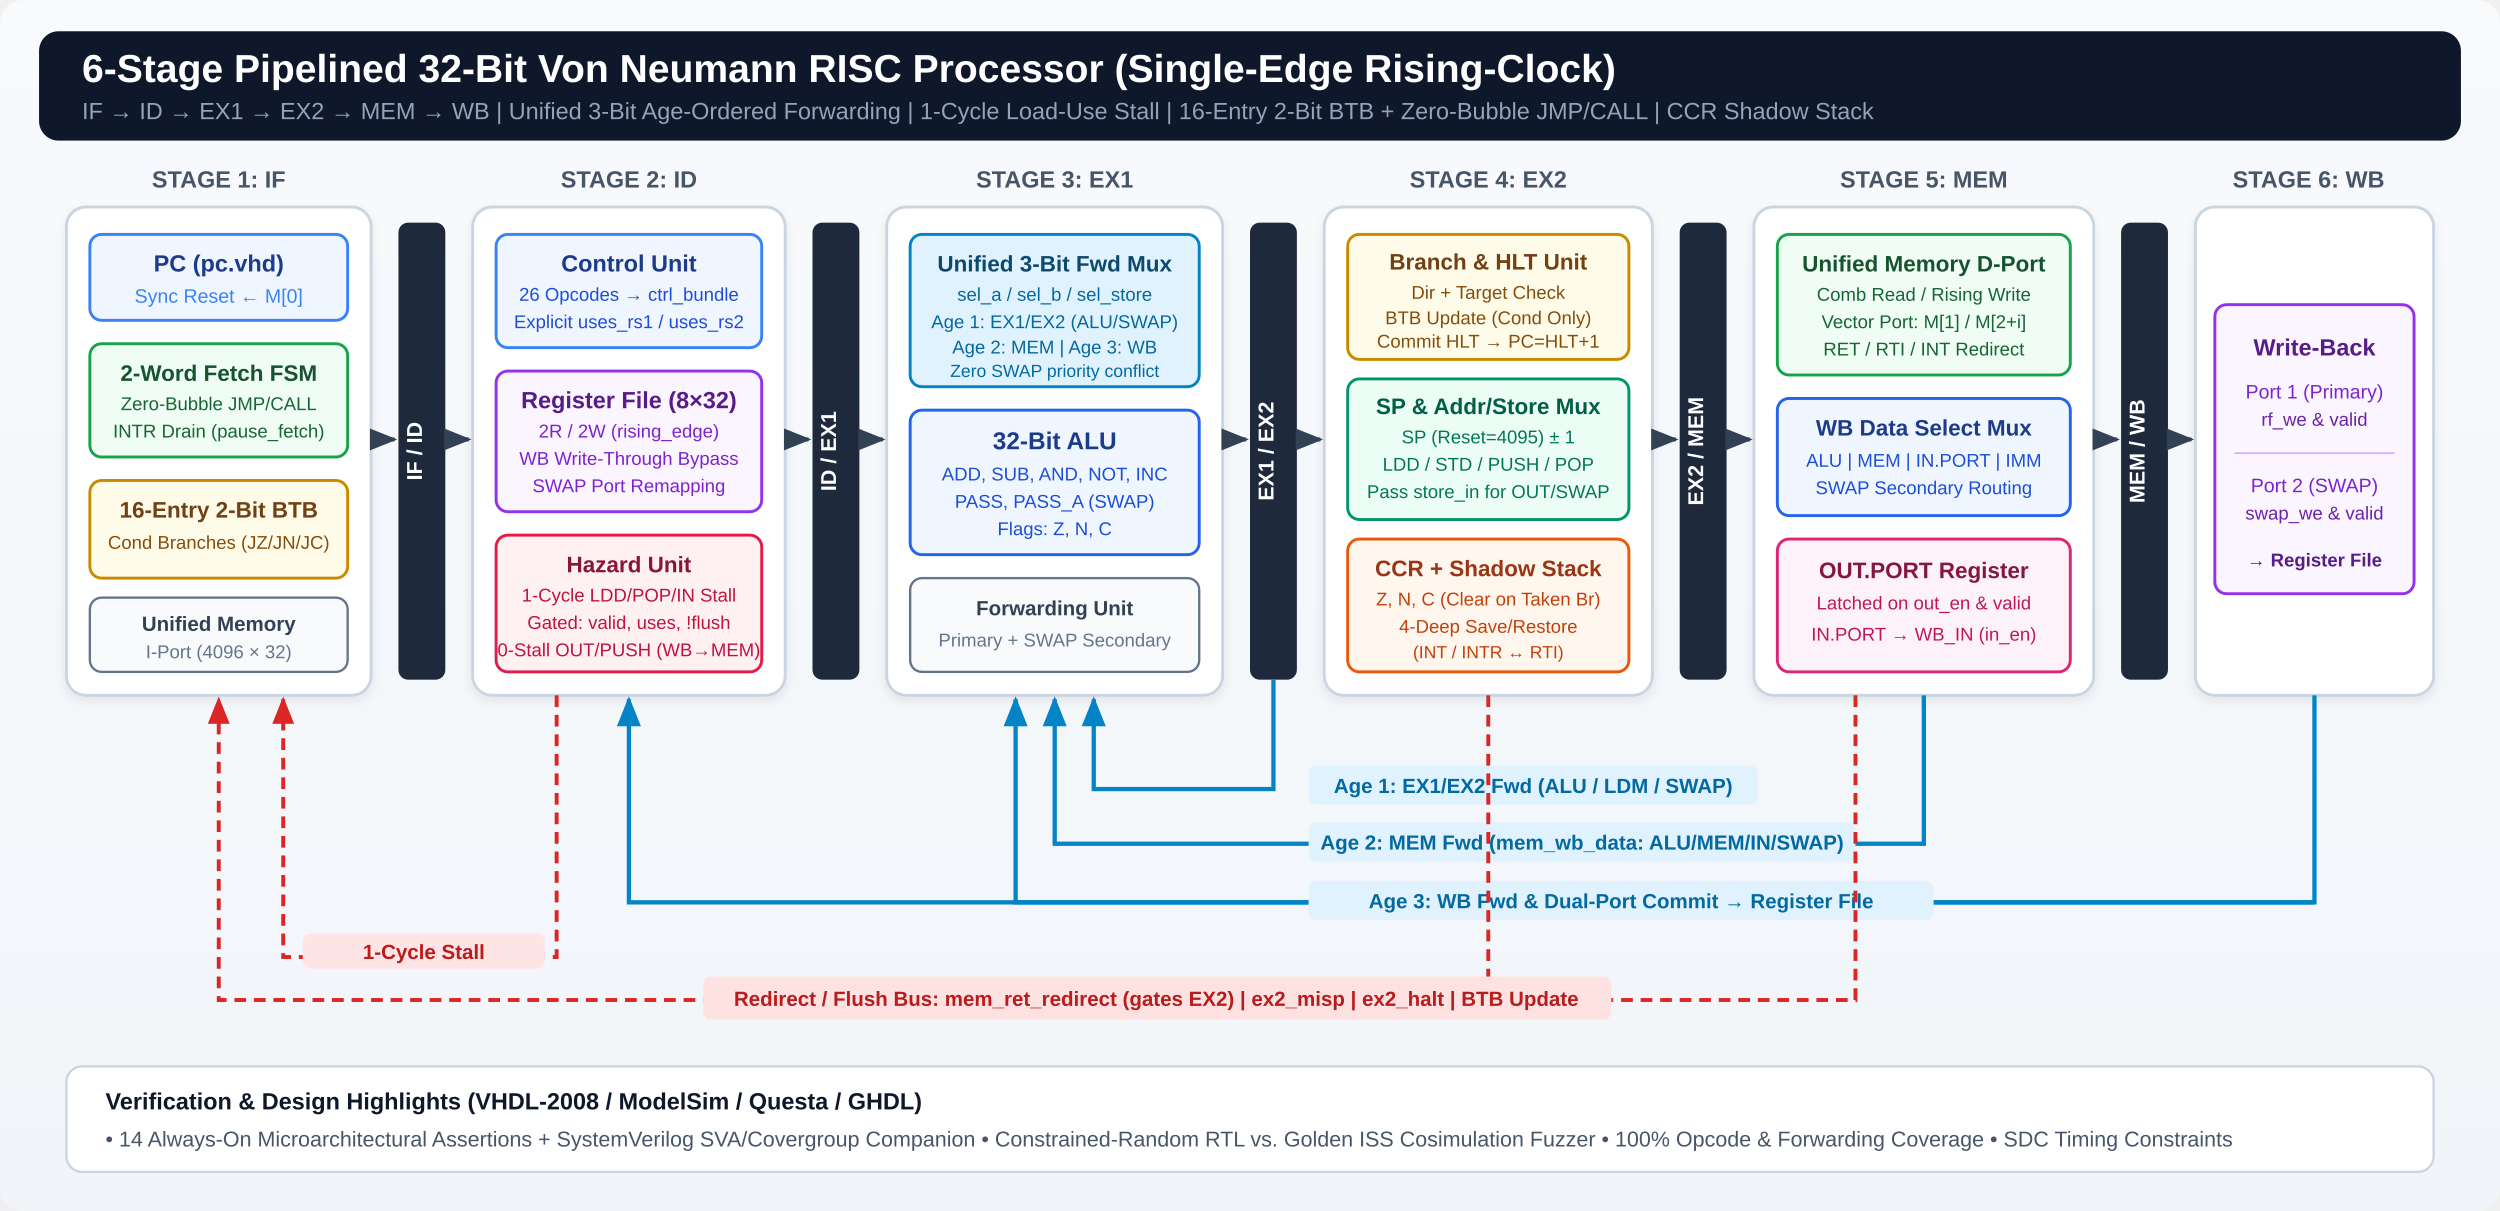
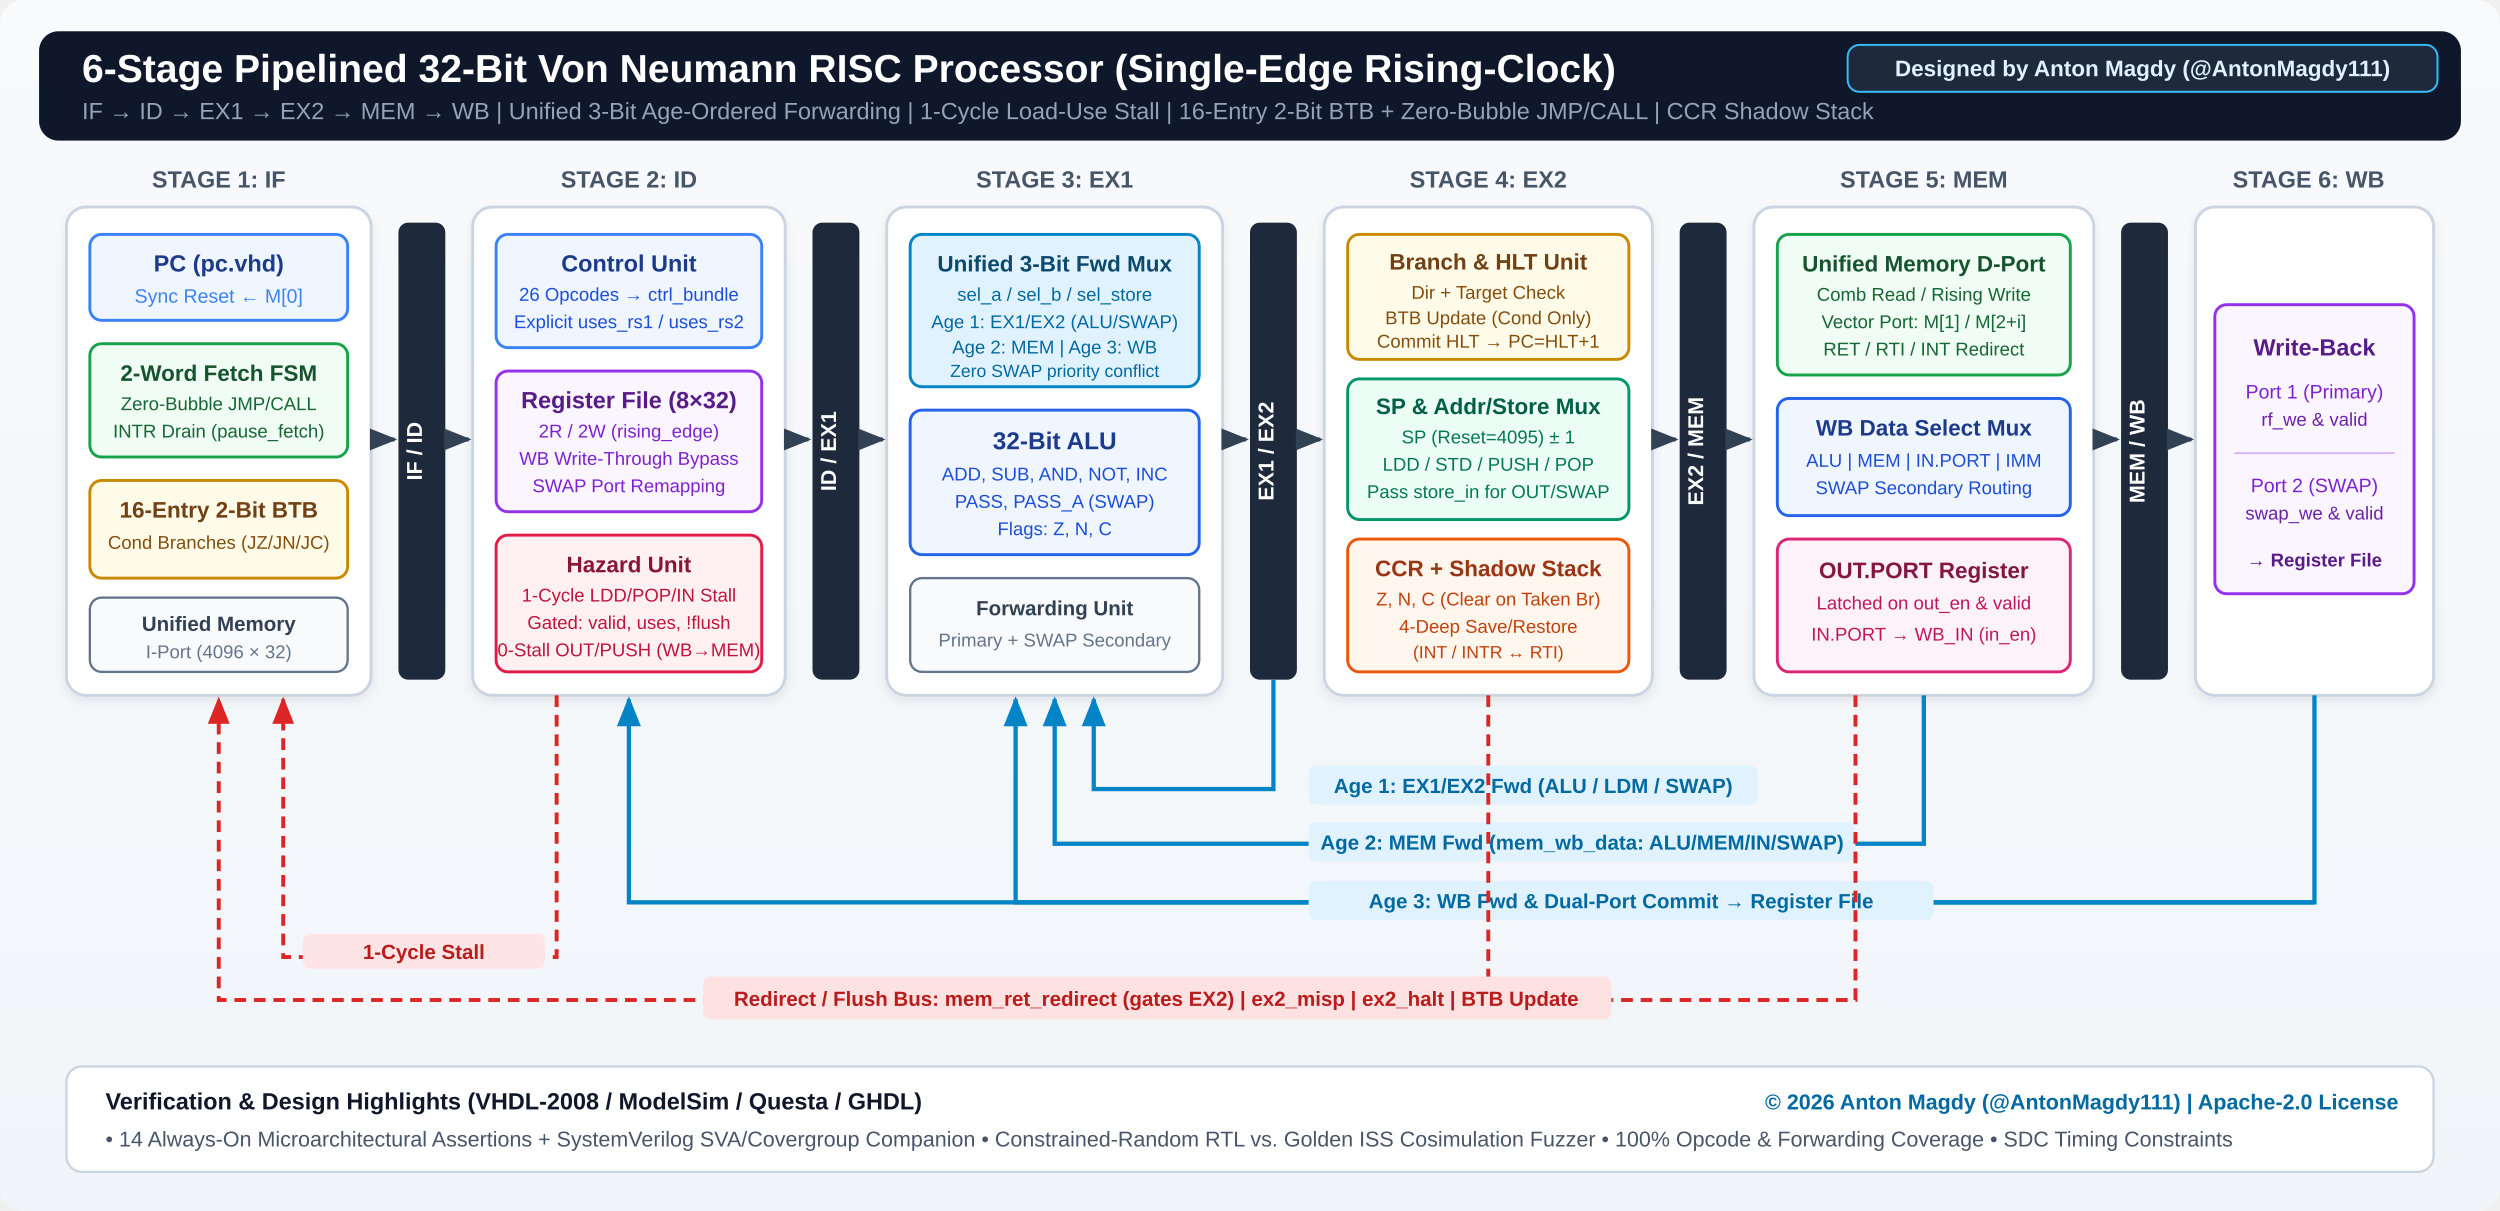
<svg xmlns="http://www.w3.org/2000/svg" viewBox="0 0 1280 620" width="1280" height="620" font-family="Segoe UI, Arial, Helvetica, sans-serif">
  <defs>
    <marker id="arr" viewBox="0 0 10 10" refX="9" refY="5" markerWidth="7" markerHeight="7" orient="auto-start-reverse">
      <path d="M 0 1 L 10 5 L 0 9 z" fill="#334155" />
    </marker>
    <marker id="arr-fwd" viewBox="0 0 10 10" refX="9" refY="5" markerWidth="7" markerHeight="7" orient="auto-start-reverse">
      <path d="M 0 1 L 10 5 L 0 9 z" fill="#0284c7" />
    </marker>
    <marker id="arr-ctrl" viewBox="0 0 10 10" refX="9" refY="5" markerWidth="7" markerHeight="7" orient="auto-start-reverse">
      <path d="M 0 1 L 10 5 L 0 9 z" fill="#dc2626" />
    </marker>
    <linearGradient id="bg" x1="0" y1="0" x2="0" y2="1">
      <stop offset="0%" stop-color="#f8fafc" />
      <stop offset="100%" stop-color="#f1f5f9" />
    </linearGradient>
    <filter id="shadow" x="-5%" y="-5%" width="110%" height="115%">
      <feDropShadow dx="0" dy="2" stdDeviation="2.5" flood-color="#0f172a" flood-opacity="0.08" />
    </filter>
  </defs>
  <rect width="1280" height="620" rx="12" fill="url(#bg)" />
  <rect x="20" y="16" width="1240" height="56" rx="10" fill="#0f172a" />
  <text x="42" y="42" fill="#ffffff" font-size="20" font-weight="700">6-Stage Pipelined 32-Bit Von Neumann RISC Processor (Single-Edge Rising-Clock)</text>
+   <rect x="946" y="23" width="302" height="24" rx="6" fill="#1e293b" stroke="#38bdf8" stroke-width="1" />
+   <text x="1097" y="39" text-anchor="middle" fill="#e0f2fe" font-size="11.5" font-weight="700">Designed by Anton Magdy (@AntonMagdy111)</text>
  <text x="42" y="61" fill="#94a3b8" font-size="12">IF → ID → EX1 → EX2 → MEM → WB  |  Unified 3-Bit Age-Ordered Forwarding  |  1-Cycle Load-Use Stall  |  16-Entry 2-Bit BTB + Zero-Bubble JMP/CALL  |  CCR Shadow Stack</text>
  <g font-size="12" font-weight="700" text-anchor="middle" fill="#475569">
    <text x="112" y="96">STAGE 1: IF</text>
    <text x="322" y="96">STAGE 2: ID</text>
    <text x="540" y="96">STAGE 3: EX1</text>
    <text x="762" y="96">STAGE 4: EX2</text>
    <text x="985" y="96">STAGE 5: MEM</text>
    <text x="1182" y="96">STAGE 6: WB</text>
  </g>
  <g filter="url(#shadow)">
    <rect x="34" y="106" width="156" height="250" rx="10" fill="#ffffff" stroke="#cbd5e1" stroke-width="1.5" />
    <rect x="46" y="120" width="132" height="44" rx="6" fill="#eff6ff" stroke="#3b82f6" stroke-width="1.5" />
    <text x="112" y="139" text-anchor="middle" font-size="12" font-weight="700" fill="#1e3a8a">PC (pc.vhd)</text>
    <text x="112" y="155" text-anchor="middle" font-size="10" fill="#3b82f6">Sync Reset ← M[0]</text>
    <rect x="46" y="176" width="132" height="58" rx="6" fill="#f0fdf4" stroke="#16a34a" stroke-width="1.5" />
    <text x="112" y="195" text-anchor="middle" font-size="11.5" font-weight="700" fill="#14532d">2-Word Fetch FSM</text>
    <text x="112" y="210" text-anchor="middle" font-size="9.5" fill="#166534">Zero-Bubble JMP/CALL</text>
    <text x="112" y="224" text-anchor="middle" font-size="9.5" fill="#166534">INTR Drain (pause_fetch)</text>
    <rect x="46" y="246" width="132" height="50" rx="6" fill="#fefce8" stroke="#ca8a04" stroke-width="1.5" />
    <text x="112" y="265" text-anchor="middle" font-size="11.5" font-weight="700" fill="#713f12">16-Entry 2-Bit BTB</text>
    <text x="112" y="281" text-anchor="middle" font-size="9.5" fill="#854d0e">Cond Branches (JZ/JN/JC)</text>
    <rect x="46" y="306" width="132" height="38" rx="6" fill="#f8fafc" stroke="#64748b" stroke-width="1.2" />
    <text x="112" y="323" text-anchor="middle" font-size="10.5" font-weight="700" fill="#334155">Unified Memory</text>
    <text x="112" y="337" text-anchor="middle" font-size="9.5" fill="#64748b">I-Port (4096 × 32)</text>
  </g>
  <rect x="204" y="114" width="24" height="234" rx="5" fill="#1e293b" />
  <text x="216" y="231" text-anchor="middle" font-size="11" font-weight="700" fill="#ffffff" transform="rotate(-90 216 231)">IF / ID</text>
  <g filter="url(#shadow)">
    <rect x="242" y="106" width="160" height="250" rx="10" fill="#ffffff" stroke="#cbd5e1" stroke-width="1.5" />
    <rect x="254" y="120" width="136" height="58" rx="6" fill="#eff6ff" stroke="#3b82f6" stroke-width="1.5" />
    <text x="322" y="139" text-anchor="middle" font-size="12" font-weight="700" fill="#1e3a8a">Control Unit</text>
    <text x="322" y="154" text-anchor="middle" font-size="9.5" fill="#1d4ed8">26 Opcodes → ctrl_bundle</text>
    <text x="322" y="168" text-anchor="middle" font-size="9.5" fill="#1d4ed8">Explicit uses_rs1 / uses_rs2</text>
    <rect x="254" y="190" width="136" height="72" rx="6" fill="#faf5ff" stroke="#9333ea" stroke-width="1.5" />
    <text x="322" y="209" text-anchor="middle" font-size="12" font-weight="700" fill="#581c87">Register File (8×32)</text>
    <text x="322" y="224" text-anchor="middle" font-size="9.5" fill="#7e22ce">2R / 2W (rising_edge)</text>
    <text x="322" y="238" text-anchor="middle" font-size="9.5" fill="#7e22ce">WB Write-Through Bypass</text>
    <text x="322" y="252" text-anchor="middle" font-size="9.5" fill="#7e22ce">SWAP Port Remapping</text>
    <rect x="254" y="274" width="136" height="70" rx="6" fill="#fff1f2" stroke="#e11d48" stroke-width="1.5" />
    <text x="322" y="293" text-anchor="middle" font-size="11.5" font-weight="700" fill="#881337">Hazard Unit</text>
    <text x="322" y="308" text-anchor="middle" font-size="9.5" fill="#be123c">1-Cycle LDD/POP/IN Stall</text>
    <text x="322" y="322" text-anchor="middle" font-size="9.5" fill="#be123c">Gated: valid, uses, !flush</text>
    <text x="322" y="336" text-anchor="middle" font-size="9.5" fill="#be123c">0-Stall OUT/PUSH (WB→MEM)</text>
  </g>
  <rect x="416" y="114" width="24" height="234" rx="5" fill="#1e293b" />
  <text x="428" y="231" text-anchor="middle" font-size="11" font-weight="700" fill="#ffffff" transform="rotate(-90 428 231)">ID / EX1</text>
  <g filter="url(#shadow)">
    <rect x="454" y="106" width="172" height="250" rx="10" fill="#ffffff" stroke="#cbd5e1" stroke-width="1.5" />
    <rect x="466" y="120" width="148" height="78" rx="6" fill="#e0f2fe" stroke="#0284c7" stroke-width="1.5" />
    <text x="540" y="139" text-anchor="middle" font-size="11.5" font-weight="700" fill="#0c4a6e">Unified 3-Bit Fwd Mux</text>
    <text x="540" y="154" text-anchor="middle" font-size="9.5" fill="#0369a1">sel_a / sel_b / sel_store</text>
    <text x="540" y="168" text-anchor="middle" font-size="9.5" fill="#0369a1">Age 1: EX1/EX2 (ALU/SWAP)</text>
    <text x="540" y="181" text-anchor="middle" font-size="9.5" fill="#0369a1">Age 2: MEM | Age 3: WB</text>
    <text x="540" y="193" text-anchor="middle" font-size="9" fill="#0369a1">Zero SWAP priority conflict</text>
    <rect x="466" y="210" width="148" height="74" rx="6" fill="#eff6ff" stroke="#2563eb" stroke-width="1.5" />
    <text x="540" y="230" text-anchor="middle" font-size="12.5" font-weight="700" fill="#1e3a8a">32-Bit ALU</text>
    <text x="540" y="246" text-anchor="middle" font-size="9.5" fill="#1d4ed8">ADD, SUB, AND, NOT, INC</text>
    <text x="540" y="260" text-anchor="middle" font-size="9.5" fill="#1d4ed8">PASS, PASS_A (SWAP)</text>
    <text x="540" y="274" text-anchor="middle" font-size="9.5" fill="#1d4ed8">Flags: Z, N, C</text>
    <rect x="466" y="296" width="148" height="48" rx="6" fill="#f8fafc" stroke="#64748b" stroke-width="1.2" />
    <text x="540" y="315" text-anchor="middle" font-size="10.5" font-weight="700" fill="#334155">Forwarding Unit</text>
    <text x="540" y="331" text-anchor="middle" font-size="9.5" fill="#64748b">Primary + SWAP Secondary</text>
  </g>
  <rect x="640" y="114" width="24" height="234" rx="5" fill="#1e293b" />
  <text x="652" y="231" text-anchor="middle" font-size="11" font-weight="700" fill="#ffffff" transform="rotate(-90 652 231)">EX1 / EX2</text>
  <g filter="url(#shadow)">
    <rect x="678" y="106" width="168" height="250" rx="10" fill="#ffffff" stroke="#cbd5e1" stroke-width="1.5" />
    <rect x="690" y="120" width="144" height="64" rx="6" fill="#fefce8" stroke="#ca8a04" stroke-width="1.5" />
    <text x="762" y="138" text-anchor="middle" font-size="11.5" font-weight="700" fill="#713f12">Branch &amp; HLT Unit</text>
    <text x="762" y="153" text-anchor="middle" font-size="9.5" fill="#854d0e">Dir + Target Check</text>
    <text x="762" y="166" text-anchor="middle" font-size="9.5" fill="#854d0e">BTB Update (Cond Only)</text>
    <text x="762" y="178" text-anchor="middle" font-size="9.5" fill="#854d0e">Commit HLT → PC=HLT+1</text>
    <rect x="690" y="194" width="144" height="72" rx="6" fill="#ecfdf5" stroke="#059669" stroke-width="1.5" />
    <text x="762" y="212" text-anchor="middle" font-size="11.5" font-weight="700" fill="#065f46">SP &amp; Addr/Store Mux</text>
    <text x="762" y="227" text-anchor="middle" font-size="9.5" fill="#047857">SP (Reset=4095) ± 1</text>
    <text x="762" y="241" text-anchor="middle" font-size="9.5" fill="#047857">LDD / STD / PUSH / POP</text>
    <text x="762" y="255" text-anchor="middle" font-size="9.5" fill="#047857">Pass store_in for OUT/SWAP</text>
    <rect x="690" y="276" width="144" height="68" rx="6" fill="#fff7ed" stroke="#ea580c" stroke-width="1.5" />
    <text x="762" y="295" text-anchor="middle" font-size="11.5" font-weight="700" fill="#9a3412">CCR + Shadow Stack</text>
    <text x="762" y="310" text-anchor="middle" font-size="9.5" fill="#c2410c">Z, N, C (Clear on Taken Br)</text>
    <text x="762" y="324" text-anchor="middle" font-size="9.5" fill="#c2410c">4-Deep Save/Restore</text>
    <text x="762" y="337" text-anchor="middle" font-size="9" fill="#c2410c">(INT / INTR ↔ RTI)</text>
  </g>
  <rect x="860" y="114" width="24" height="234" rx="5" fill="#1e293b" />
  <text x="872" y="231" text-anchor="middle" font-size="11" font-weight="700" fill="#ffffff" transform="rotate(-90 872 231)">EX2 / MEM</text>
  <g filter="url(#shadow)">
    <rect x="898" y="106" width="174" height="250" rx="10" fill="#ffffff" stroke="#cbd5e1" stroke-width="1.5" />
    <rect x="910" y="120" width="150" height="72" rx="6" fill="#f0fdf4" stroke="#16a34a" stroke-width="1.5" />
    <text x="985" y="139" text-anchor="middle" font-size="11.5" font-weight="700" fill="#14532d">Unified Memory D-Port</text>
    <text x="985" y="154" text-anchor="middle" font-size="9.5" fill="#166534">Comb Read / Rising Write</text>
    <text x="985" y="168" text-anchor="middle" font-size="9.5" fill="#166534">Vector Port: M[1] / M[2+i]</text>
    <text x="985" y="182" text-anchor="middle" font-size="9.5" fill="#166534">RET / RTI / INT Redirect</text>
    <rect x="910" y="204" width="150" height="60" rx="6" fill="#eff6ff" stroke="#2563eb" stroke-width="1.5" />
    <text x="985" y="223" text-anchor="middle" font-size="11.5" font-weight="700" fill="#1e3a8a">WB Data Select Mux</text>
    <text x="985" y="239" text-anchor="middle" font-size="9.5" fill="#1d4ed8">ALU | MEM | IN.PORT | IMM</text>
    <text x="985" y="253" text-anchor="middle" font-size="9.5" fill="#1d4ed8">SWAP Secondary Routing</text>
    <rect x="910" y="276" width="150" height="68" rx="6" fill="#fdf2f8" stroke="#db2777" stroke-width="1.5" />
    <text x="985" y="296" text-anchor="middle" font-size="11.5" font-weight="700" fill="#831843">OUT.PORT Register</text>
    <text x="985" y="312" text-anchor="middle" font-size="9.5" fill="#be185d">Latched on out_en &amp; valid</text>
    <text x="985" y="328" text-anchor="middle" font-size="9.5" fill="#be185d">IN.PORT → WB_IN (in_en)</text>
  </g>
  <rect x="1086" y="114" width="24" height="234" rx="5" fill="#1e293b" />
  <text x="1098" y="231" text-anchor="middle" font-size="11" font-weight="700" fill="#ffffff" transform="rotate(-90 1098 231)">MEM / WB</text>
  <g filter="url(#shadow)">
    <rect x="1124" y="106" width="122" height="250" rx="10" fill="#ffffff" stroke="#cbd5e1" stroke-width="1.5" />
    <rect x="1134" y="156" width="102" height="148" rx="6" fill="#faf5ff" stroke="#9333ea" stroke-width="1.5" />
    <text x="1185" y="182" text-anchor="middle" font-size="12" font-weight="700" fill="#581c87">Write-Back</text>
    <text x="1185" y="204" text-anchor="middle" font-size="10" fill="#7e22ce">Port 1 (Primary)</text>
    <text x="1185" y="218" text-anchor="middle" font-size="9.5" fill="#6b21a8">rf_we &amp; valid</text>
    <line x1="1144" y1="232" x2="1226" y2="232" stroke="#d8b4fe" stroke-width="1" />
    <text x="1185" y="252" text-anchor="middle" font-size="10" fill="#7e22ce">Port 2 (SWAP)</text>
    <text x="1185" y="266" text-anchor="middle" font-size="9.5" fill="#6b21a8">swap_we &amp; valid</text>
    <text x="1185" y="290" text-anchor="middle" font-size="9.5" font-weight="700" fill="#581c87">→ Register File</text>
  </g>
  <g stroke="#334155" stroke-width="2" fill="none" marker-end="url(#arr)">
    <line x1="190" y1="225" x2="202" y2="225" />
    <line x1="228" y1="225" x2="240" y2="225" />
    <line x1="402" y1="225" x2="414" y2="225" />
    <line x1="440" y1="225" x2="452" y2="225" />
    <line x1="626" y1="225" x2="638" y2="225" />
    <line x1="664" y1="225" x2="676" y2="225" />
    <line x1="846" y1="225" x2="858" y2="225" />
    <line x1="884" y1="225" x2="896" y2="225" />
    <line x1="1072" y1="225" x2="1084" y2="225" />
    <line x1="1110" y1="225" x2="1122" y2="225" />
  </g>
  <g stroke="#0284c7" stroke-width="2.2" fill="none">
    <path d="M 652 348 L 652 404 L 560 404 L 560 358" marker-end="url(#arr-fwd)" />
    <path d="M 985 356 L 985 432 L 540 432 L 540 358" marker-end="url(#arr-fwd)" />
    <path d="M 1185 356 L 1185 462 L 520 462 L 520 358" marker-end="url(#arr-fwd)" />
    <path d="M 1185 462 L 322 462 L 322 358" marker-end="url(#arr-fwd)" />
  </g>
  <g font-size="10.5" font-weight="600" fill="#0369a1">
    <rect x="670" y="392" width="230" height="20" rx="4" fill="#e0f2fe" />
    <text x="785" y="406" text-anchor="middle">Age 1: EX1/EX2 Fwd (ALU / LDM / SWAP)</text>
    <rect x="670" y="421" width="280" height="20" rx="4" fill="#e0f2fe" />
    <text x="810" y="435" text-anchor="middle">Age 2: MEM Fwd (mem_wb_data: ALU/MEM/IN/SWAP)</text>
    <rect x="670" y="451" width="320" height="20" rx="4" fill="#e0f2fe" />
    <text x="830" y="465" text-anchor="middle">Age 3: WB Fwd &amp; Dual-Port Commit → Register File</text>
  </g>
  <g stroke="#dc2626" stroke-width="2" stroke-dasharray="6,4" fill="none">
    <path d="M 950 356 L 950 512 L 112 512 L 112 358" marker-end="url(#arr-ctrl)" />
    <path d="M 762 356 L 762 512" />
    <path d="M 285 356 L 285 490 L 145 490 L 145 358" marker-end="url(#arr-ctrl)" />
  </g>
  <g font-size="10.5" font-weight="600" fill="#b91c1c">
    <rect x="360" y="500" width="465" height="22" rx="4" fill="#fee2e2" />
    <text x="592" y="515" text-anchor="middle">Redirect / Flush Bus: mem_ret_redirect (gates EX2) | ex2_misp | ex2_halt | BTB Update</text>
    <rect x="155" y="478" width="124" height="18" rx="4" fill="#ffe4e6" />
    <text x="217" y="491" text-anchor="middle">1-Cycle Stall</text>
  </g>
  <rect x="34" y="546" width="1212" height="54" rx="8" fill="#ffffff" stroke="#cbd5e1" stroke-width="1.2" />
  <text x="54" y="568" font-size="12" font-weight="700" fill="#0f172a">Verification &amp; Design Highlights (VHDL-2008 / ModelSim / Questa / GHDL)</text>
+   <text x="1228" y="568" text-anchor="end" font-size="11" font-weight="600" fill="#0369a1">© 2026 Anton Magdy (@AntonMagdy111)  |  Apache-2.0 License</text>
  <text x="54" y="587" font-size="11" fill="#475569">• 14 Always-On Microarchitectural Assertions + SystemVerilog SVA/Covergroup Companion   • Constrained-Random RTL vs. Golden ISS Cosimulation Fuzzer   • 100% Opcode &amp; Forwarding Coverage   • SDC Timing Constraints</text>
</svg>
